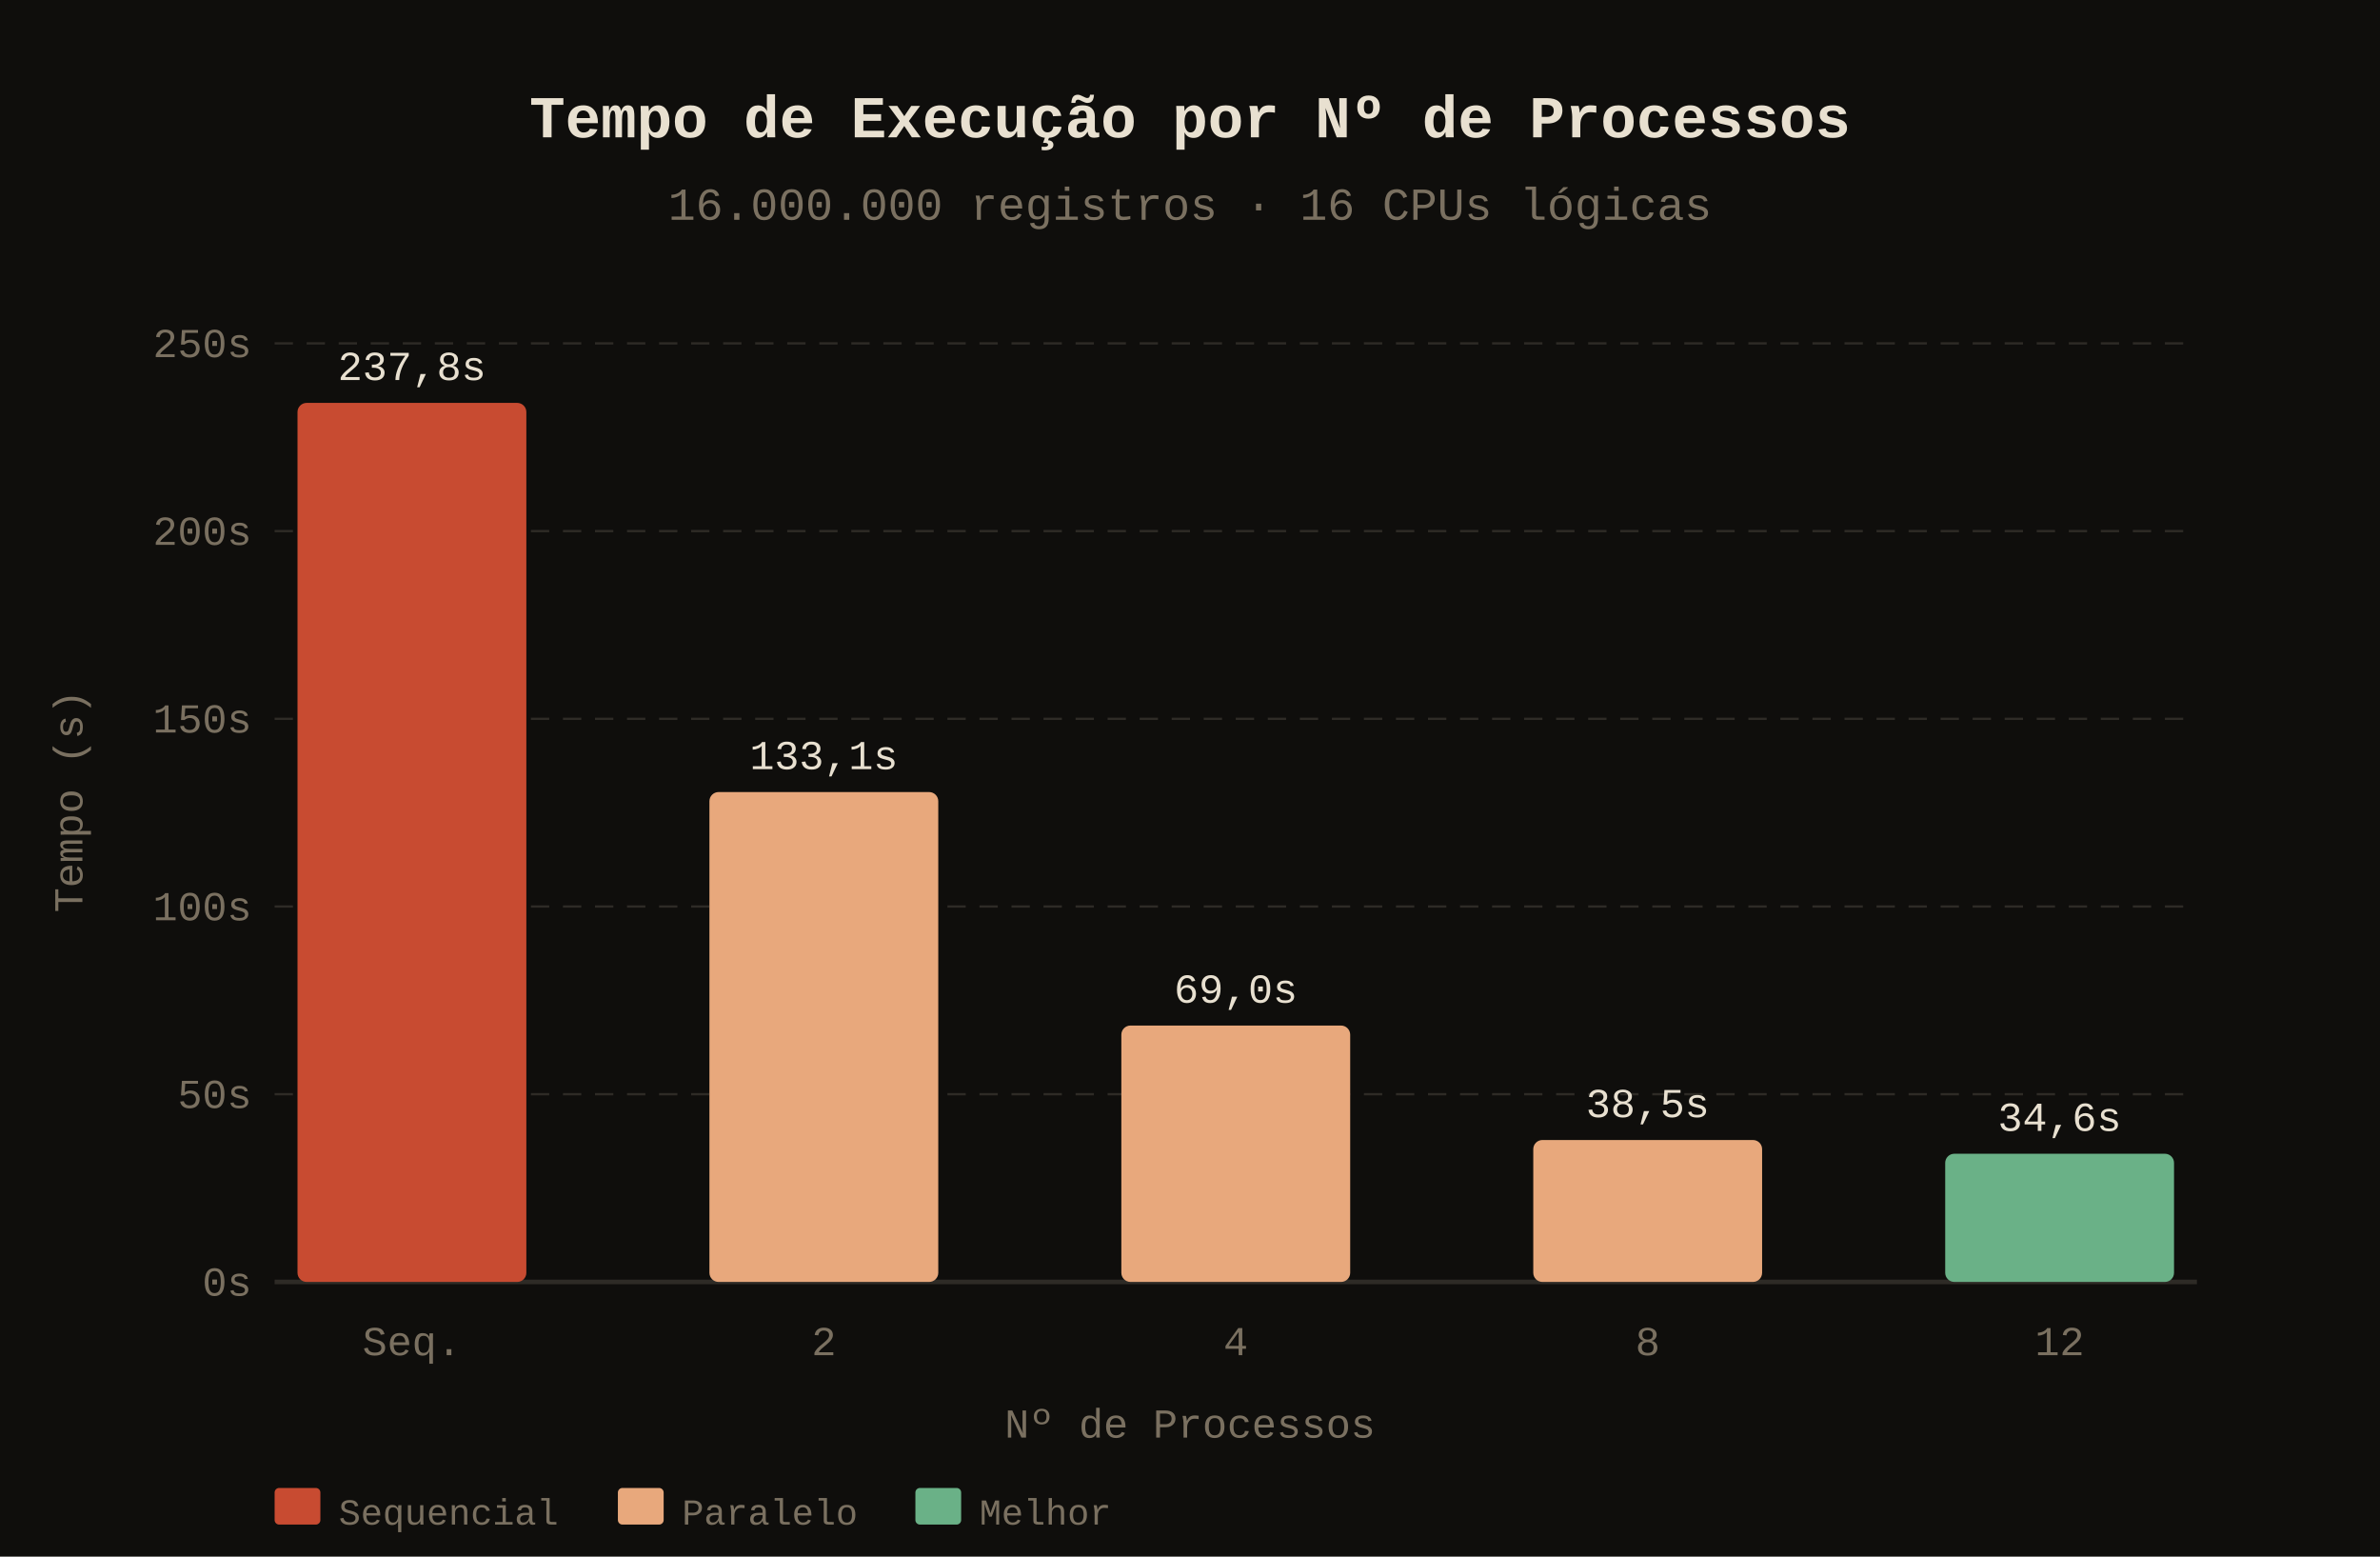
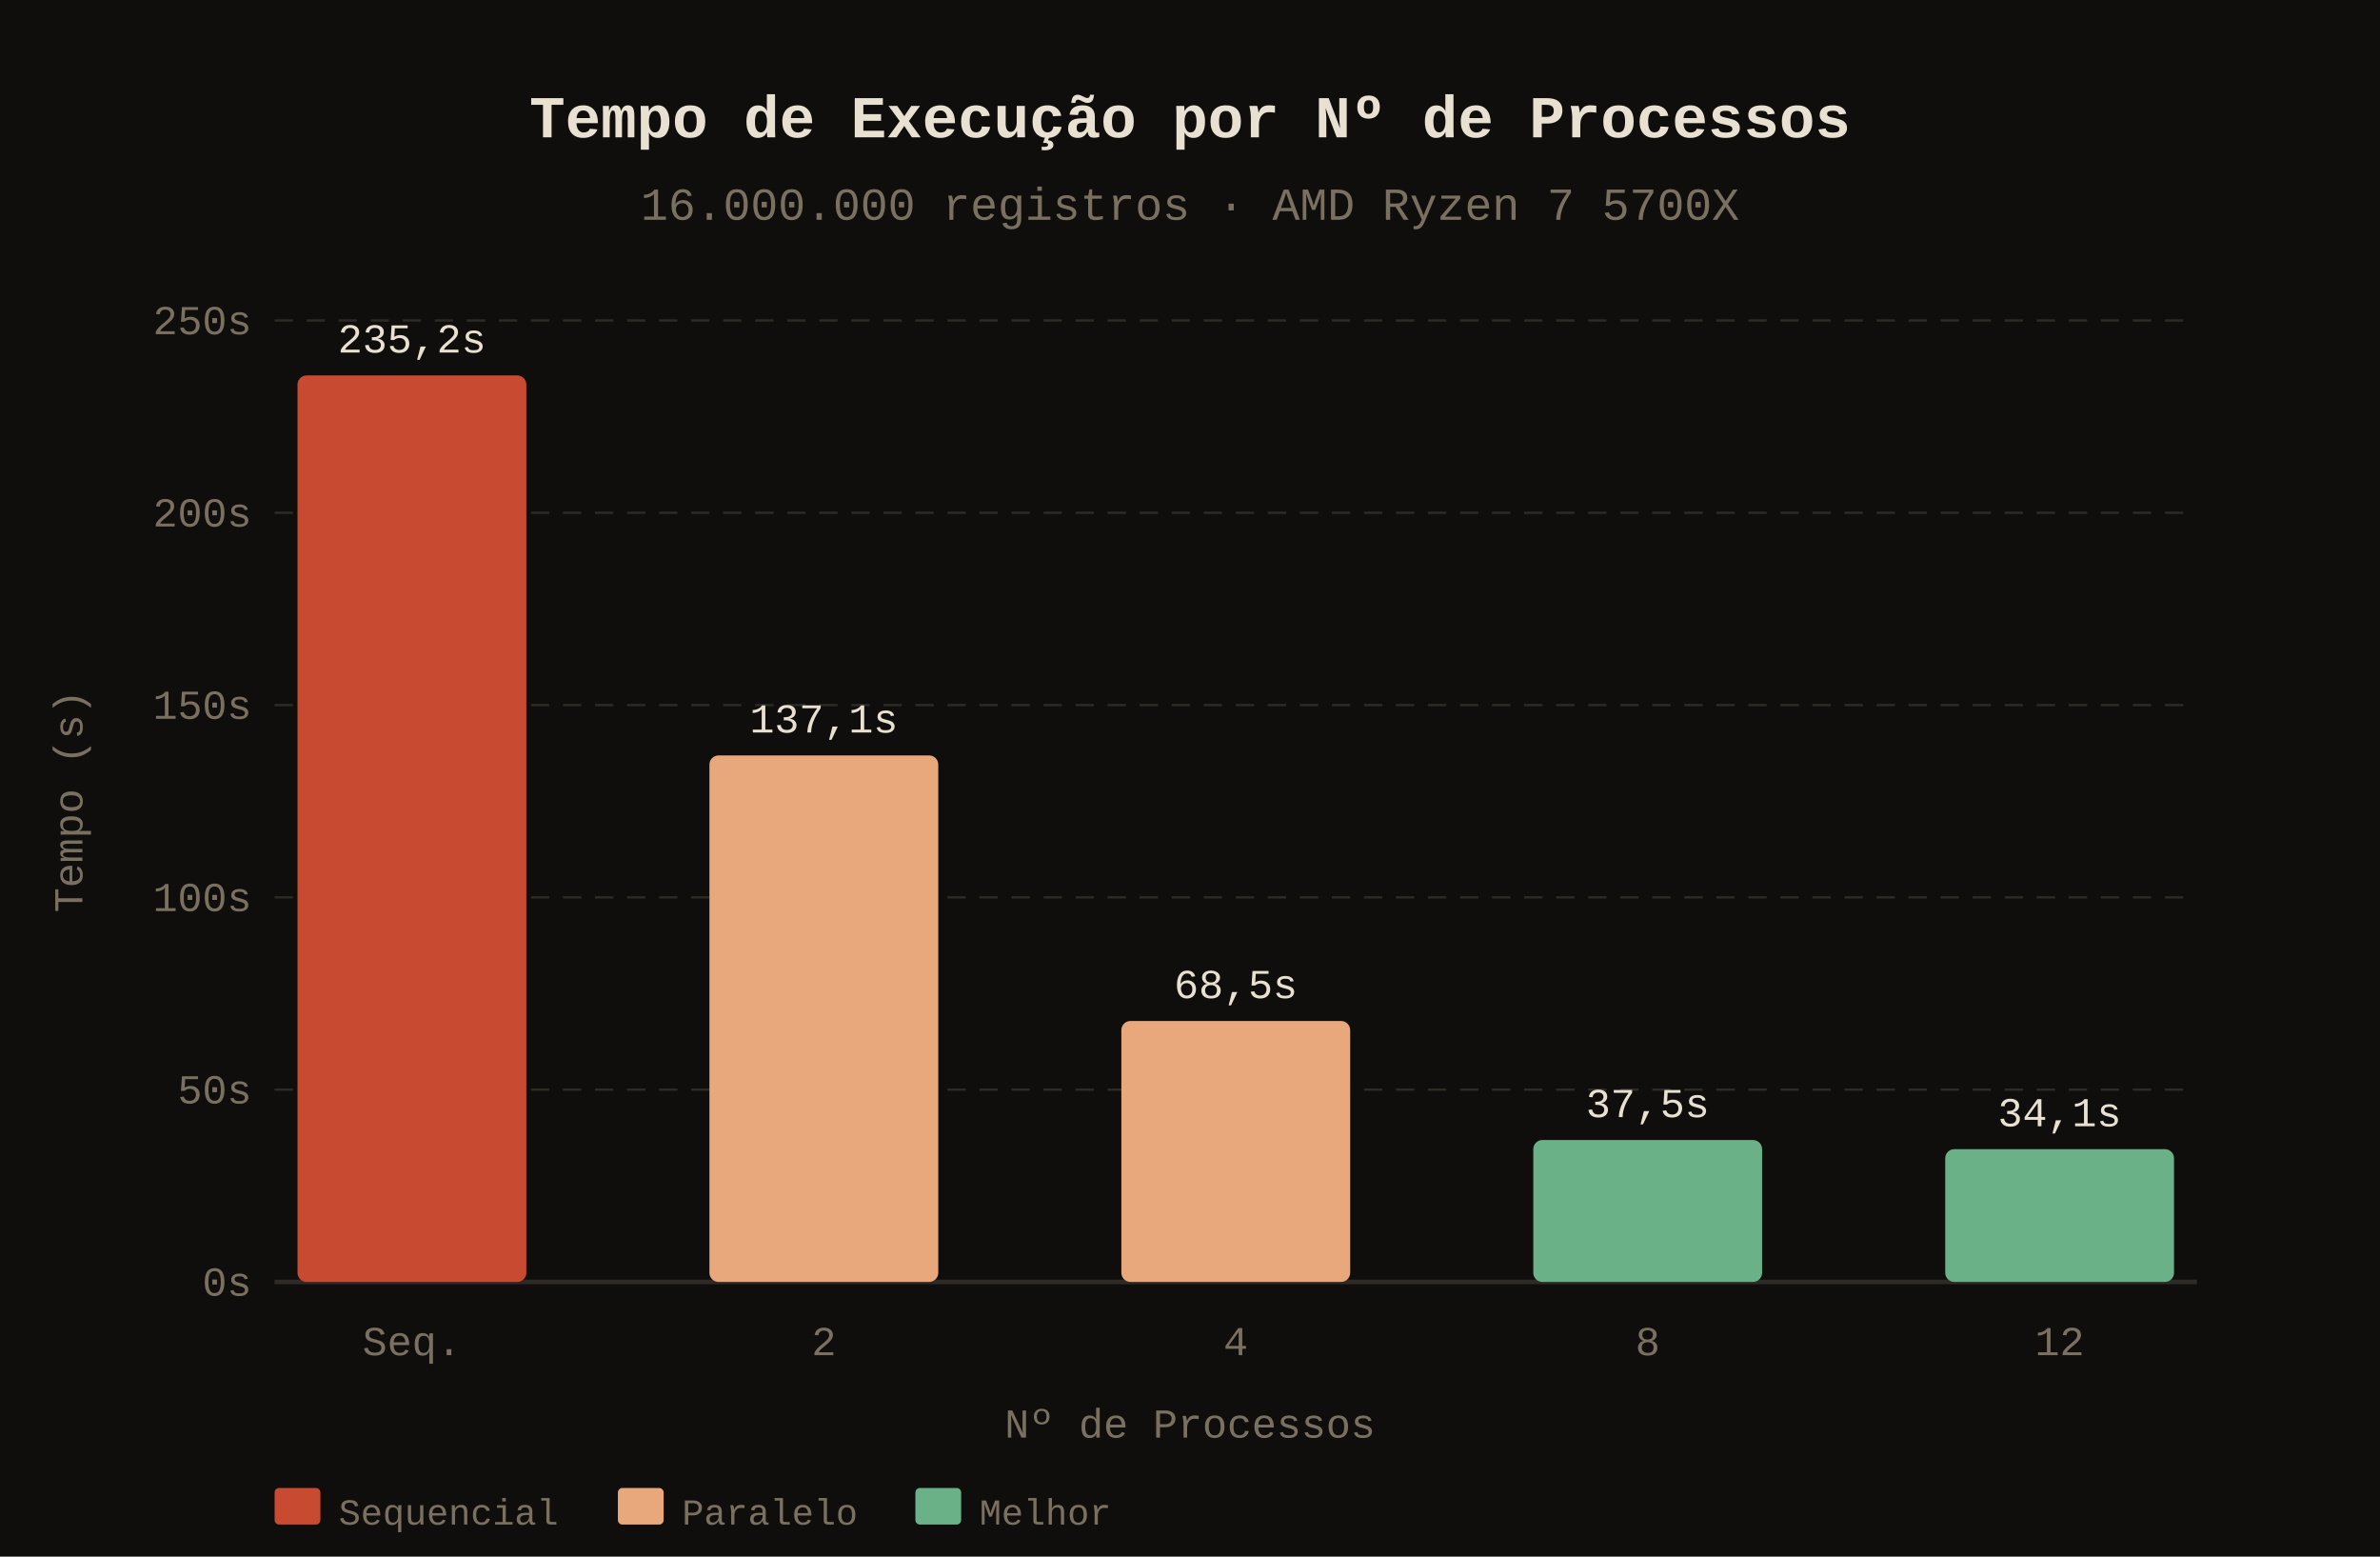
<svg xmlns="http://www.w3.org/2000/svg" viewBox="0 0 520 340" font-family="'DM Mono', 'Courier New', monospace">
  <rect width="520" height="340" fill="#0f0e0c" />
  <text x="260" y="30" text-anchor="middle" fill="#e8e0d0" font-size="13" font-weight="bold">Tempo de Execução por Nº de Processos</text>
-   <text x="260" y="48" text-anchor="middle" fill="#7a7060" font-size="10">16.000.000 registros · 16 CPUs lógicas</text>
+   <text x="260" y="48" text-anchor="middle" fill="#7a7060" font-size="10">16.000.000 registros · AMD Ryzen 7 5700X</text>
  <line x1="60" y1="280" x2="480" y2="280" stroke="#2e2b26" stroke-width="1" />
-   <line x1="60" y1="239" x2="480" y2="239" stroke="#2e2b26" stroke-width="0.5" stroke-dasharray="4,3" />
-   <line x1="60" y1="198" x2="480" y2="198" stroke="#2e2b26" stroke-width="0.5" stroke-dasharray="4,3" />
-   <line x1="60" y1="157" x2="480" y2="157" stroke="#2e2b26" stroke-width="0.5" stroke-dasharray="4,3" />
-   <line x1="60" y1="116" x2="480" y2="116" stroke="#2e2b26" stroke-width="0.5" stroke-dasharray="4,3" />
-   <line x1="60" y1="75" x2="480" y2="75" stroke="#2e2b26" stroke-width="0.5" stroke-dasharray="4,3" />
+   <line x1="60" y1="238" x2="480" y2="238" stroke="#2e2b26" stroke-width="0.5" stroke-dasharray="4,3" />
+   <line x1="60" y1="196" x2="480" y2="196" stroke="#2e2b26" stroke-width="0.5" stroke-dasharray="4,3" />
+   <line x1="60" y1="154" x2="480" y2="154" stroke="#2e2b26" stroke-width="0.5" stroke-dasharray="4,3" />
+   <line x1="60" y1="112" x2="480" y2="112" stroke="#2e2b26" stroke-width="0.5" stroke-dasharray="4,3" />
+   <line x1="60" y1="70" x2="480" y2="70" stroke="#2e2b26" stroke-width="0.5" stroke-dasharray="4,3" />
  <text x="55" y="283" text-anchor="end" fill="#7a7060" font-size="9">0s</text>
-   <text x="55" y="242" text-anchor="end" fill="#7a7060" font-size="9">50s</text>
-   <text x="55" y="201" text-anchor="end" fill="#7a7060" font-size="9">100s</text>
-   <text x="55" y="160" text-anchor="end" fill="#7a7060" font-size="9">150s</text>
-   <text x="55" y="119" text-anchor="end" fill="#7a7060" font-size="9">200s</text>
-   <text x="55" y="78" text-anchor="end" fill="#7a7060" font-size="9">250s</text>
+   <text x="55" y="241" text-anchor="end" fill="#7a7060" font-size="9">50s</text>
+   <text x="55" y="199" text-anchor="end" fill="#7a7060" font-size="9">100s</text>
+   <text x="55" y="157" text-anchor="end" fill="#7a7060" font-size="9">150s</text>
+   <text x="55" y="115" text-anchor="end" fill="#7a7060" font-size="9">200s</text>
+   <text x="55" y="73" text-anchor="end" fill="#7a7060" font-size="9">250s</text>
  <text x="18" y="175" text-anchor="middle" fill="#7a7060" font-size="9" transform="rotate(-90,18,175)">Tempo (s)</text>
-   <rect x="65" y="88" width="50" height="192" fill="#c84b31" rx="2" />
-   <text x="90" y="83" text-anchor="middle" fill="#e8e0d0" font-size="9">237,8s</text>
-   <rect x="155" y="173" width="50" height="107" fill="#e8a87c" rx="2" />
-   <text x="180" y="168" text-anchor="middle" fill="#e8e0d0" font-size="9">133,1s</text>
-   <rect x="245" y="224" width="50" height="56" fill="#e8a87c" rx="2" />
-   <text x="270" y="219" text-anchor="middle" fill="#e8e0d0" font-size="9">69,0s</text>
-   <rect x="335" y="249" width="50" height="31" fill="#e8a87c" rx="2" />
-   <text x="360" y="244" text-anchor="middle" fill="#e8e0d0" font-size="9">38,5s</text>
-   <rect x="425" y="252" width="50" height="28" fill="#6ab187" rx="2" />
-   <text x="450" y="247" text-anchor="middle" fill="#e8e0d0" font-size="9">34,6s</text>
+   <rect x="65" y="82" width="50" height="198" fill="#c84b31" rx="2" />
+   <text x="90" y="77" text-anchor="middle" fill="#e8e0d0" font-size="9">235,2s</text>
+   <rect x="155" y="165" width="50" height="115" fill="#e8a87c" rx="2" />
+   <text x="180" y="160" text-anchor="middle" fill="#e8e0d0" font-size="9">137,1s</text>
+   <rect x="245" y="223" width="50" height="57" fill="#e8a87c" rx="2" />
+   <text x="270" y="218" text-anchor="middle" fill="#e8e0d0" font-size="9">68,5s</text>
+   <rect x="335" y="249" width="50" height="31" fill="#6ab187" rx="2" />
+   <text x="360" y="244" text-anchor="middle" fill="#e8e0d0" font-size="9">37,5s</text>
+   <rect x="425" y="251" width="50" height="29" fill="#6ab187" rx="2" />
+   <text x="450" y="246" text-anchor="middle" fill="#e8e0d0" font-size="9">34,1s</text>
  <text x="90" y="296" text-anchor="middle" fill="#7a7060" font-size="9">Seq.</text>
  <text x="180" y="296" text-anchor="middle" fill="#7a7060" font-size="9">2</text>
  <text x="270" y="296" text-anchor="middle" fill="#7a7060" font-size="9">4</text>
  <text x="360" y="296" text-anchor="middle" fill="#7a7060" font-size="9">8</text>
  <text x="450" y="296" text-anchor="middle" fill="#7a7060" font-size="9">12</text>
  <text x="260" y="314" text-anchor="middle" fill="#7a7060" font-size="9">Nº de Processos</text>
  <rect x="60" y="325" width="10" height="8" fill="#c84b31" rx="1" />
  <text x="74" y="333" fill="#7a7060" font-size="8">Sequencial</text>
  <rect x="135" y="325" width="10" height="8" fill="#e8a87c" rx="1" />
  <text x="149" y="333" fill="#7a7060" font-size="8">Paralelo</text>
  <rect x="200" y="325" width="10" height="8" fill="#6ab187" rx="1" />
  <text x="214" y="333" fill="#7a7060" font-size="8">Melhor</text>
</svg>
